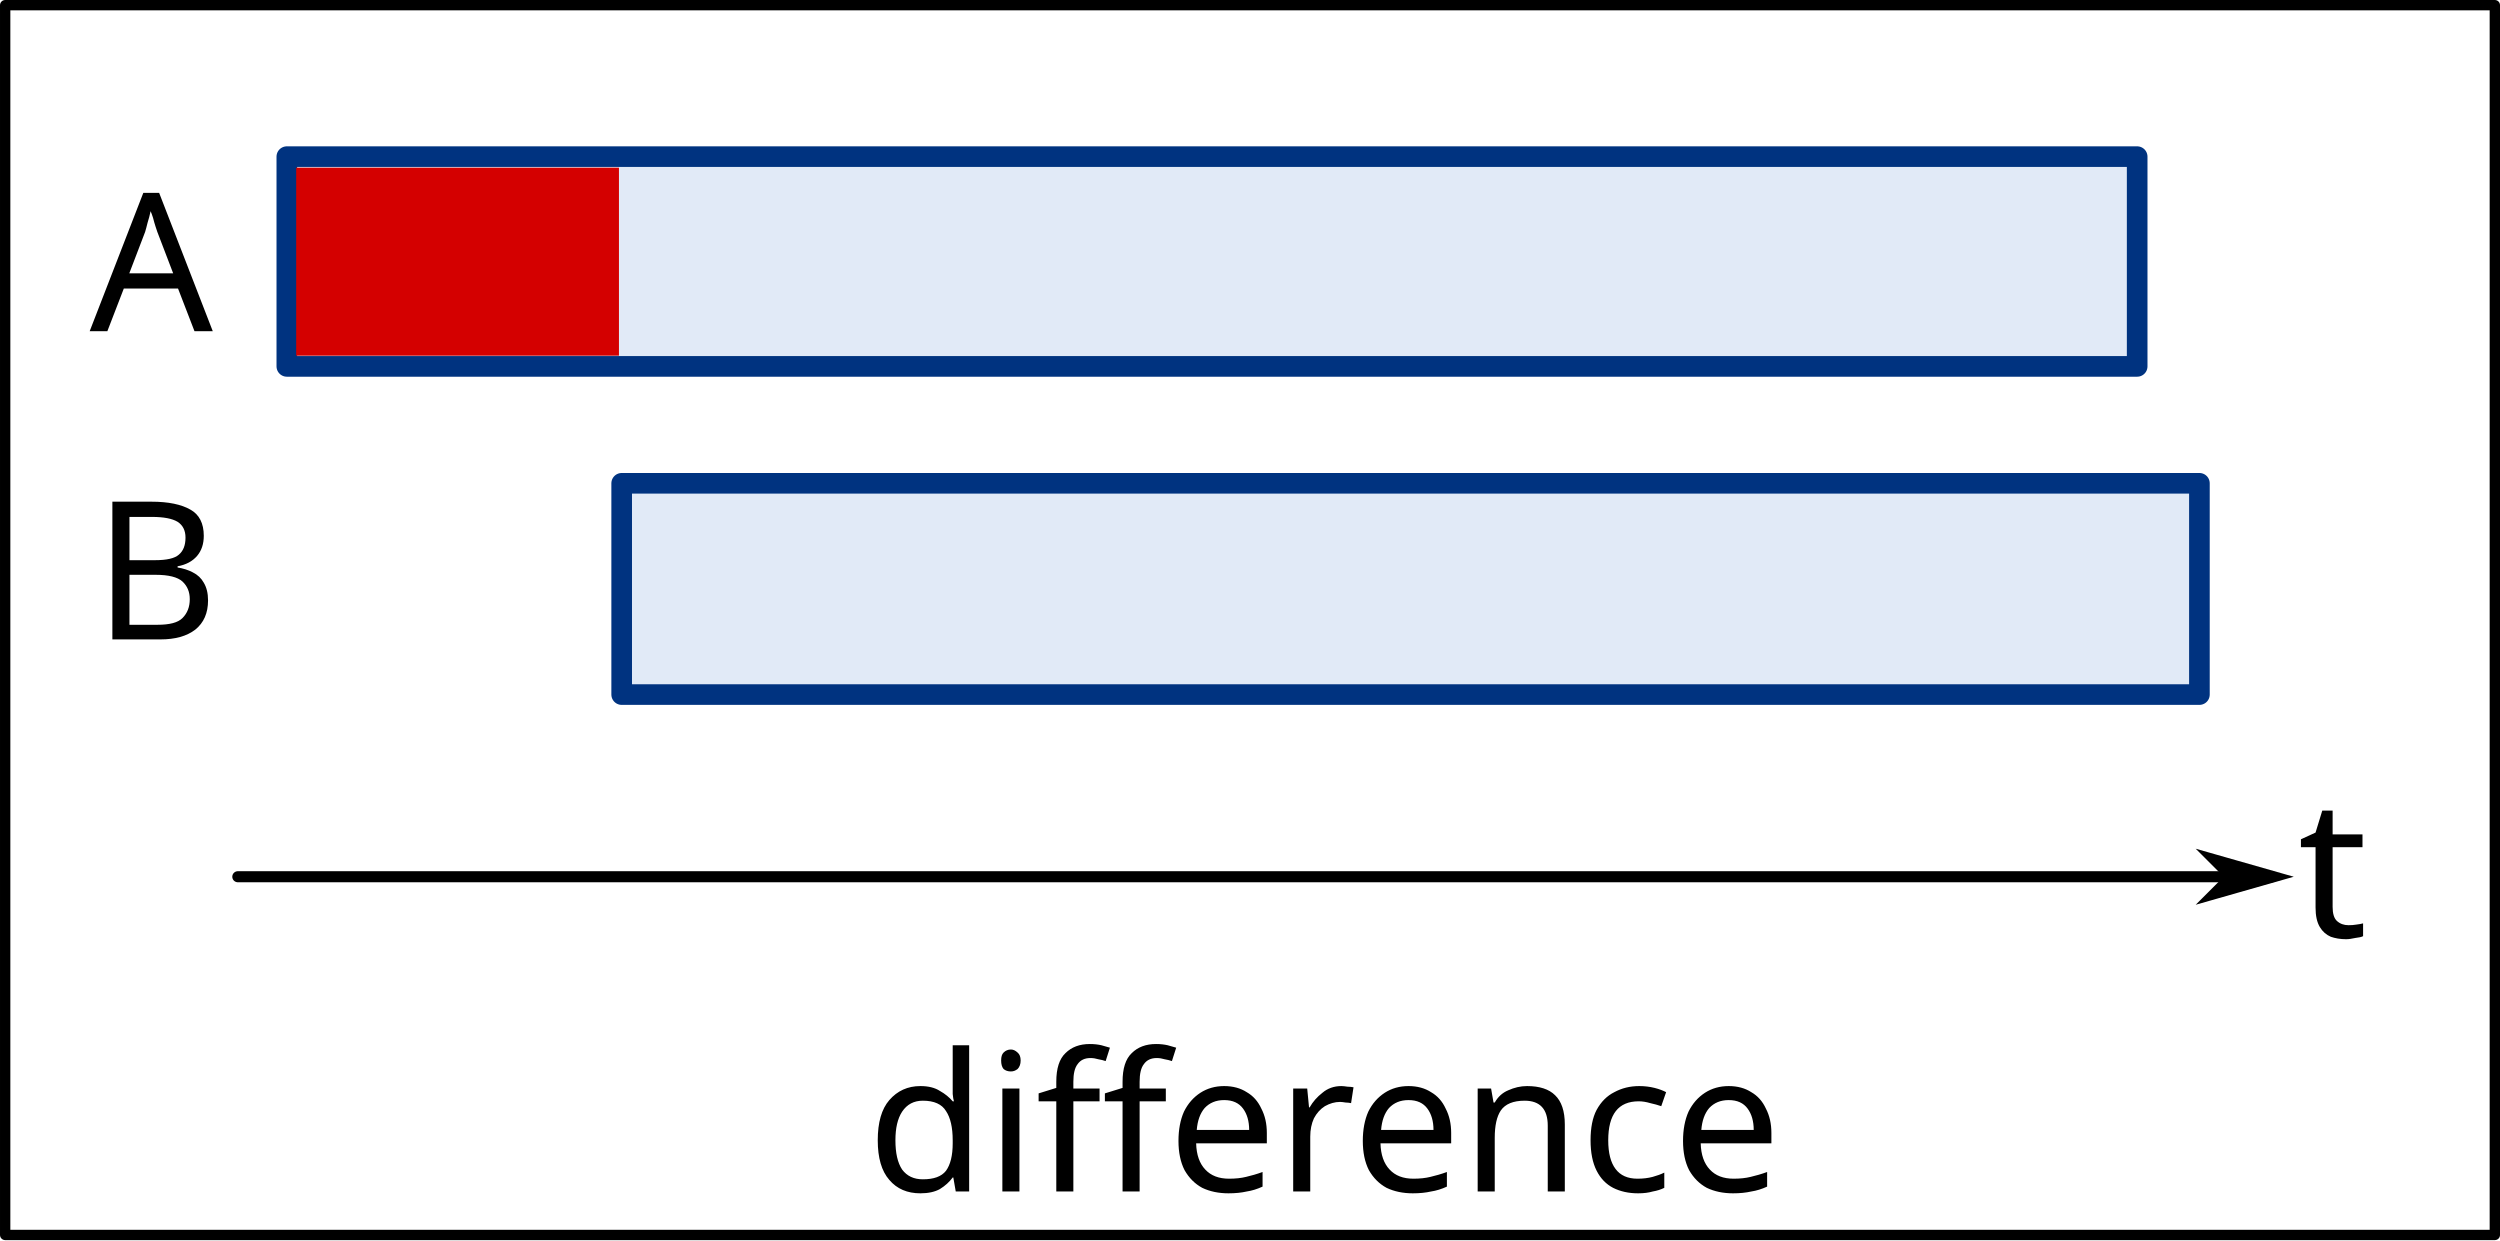
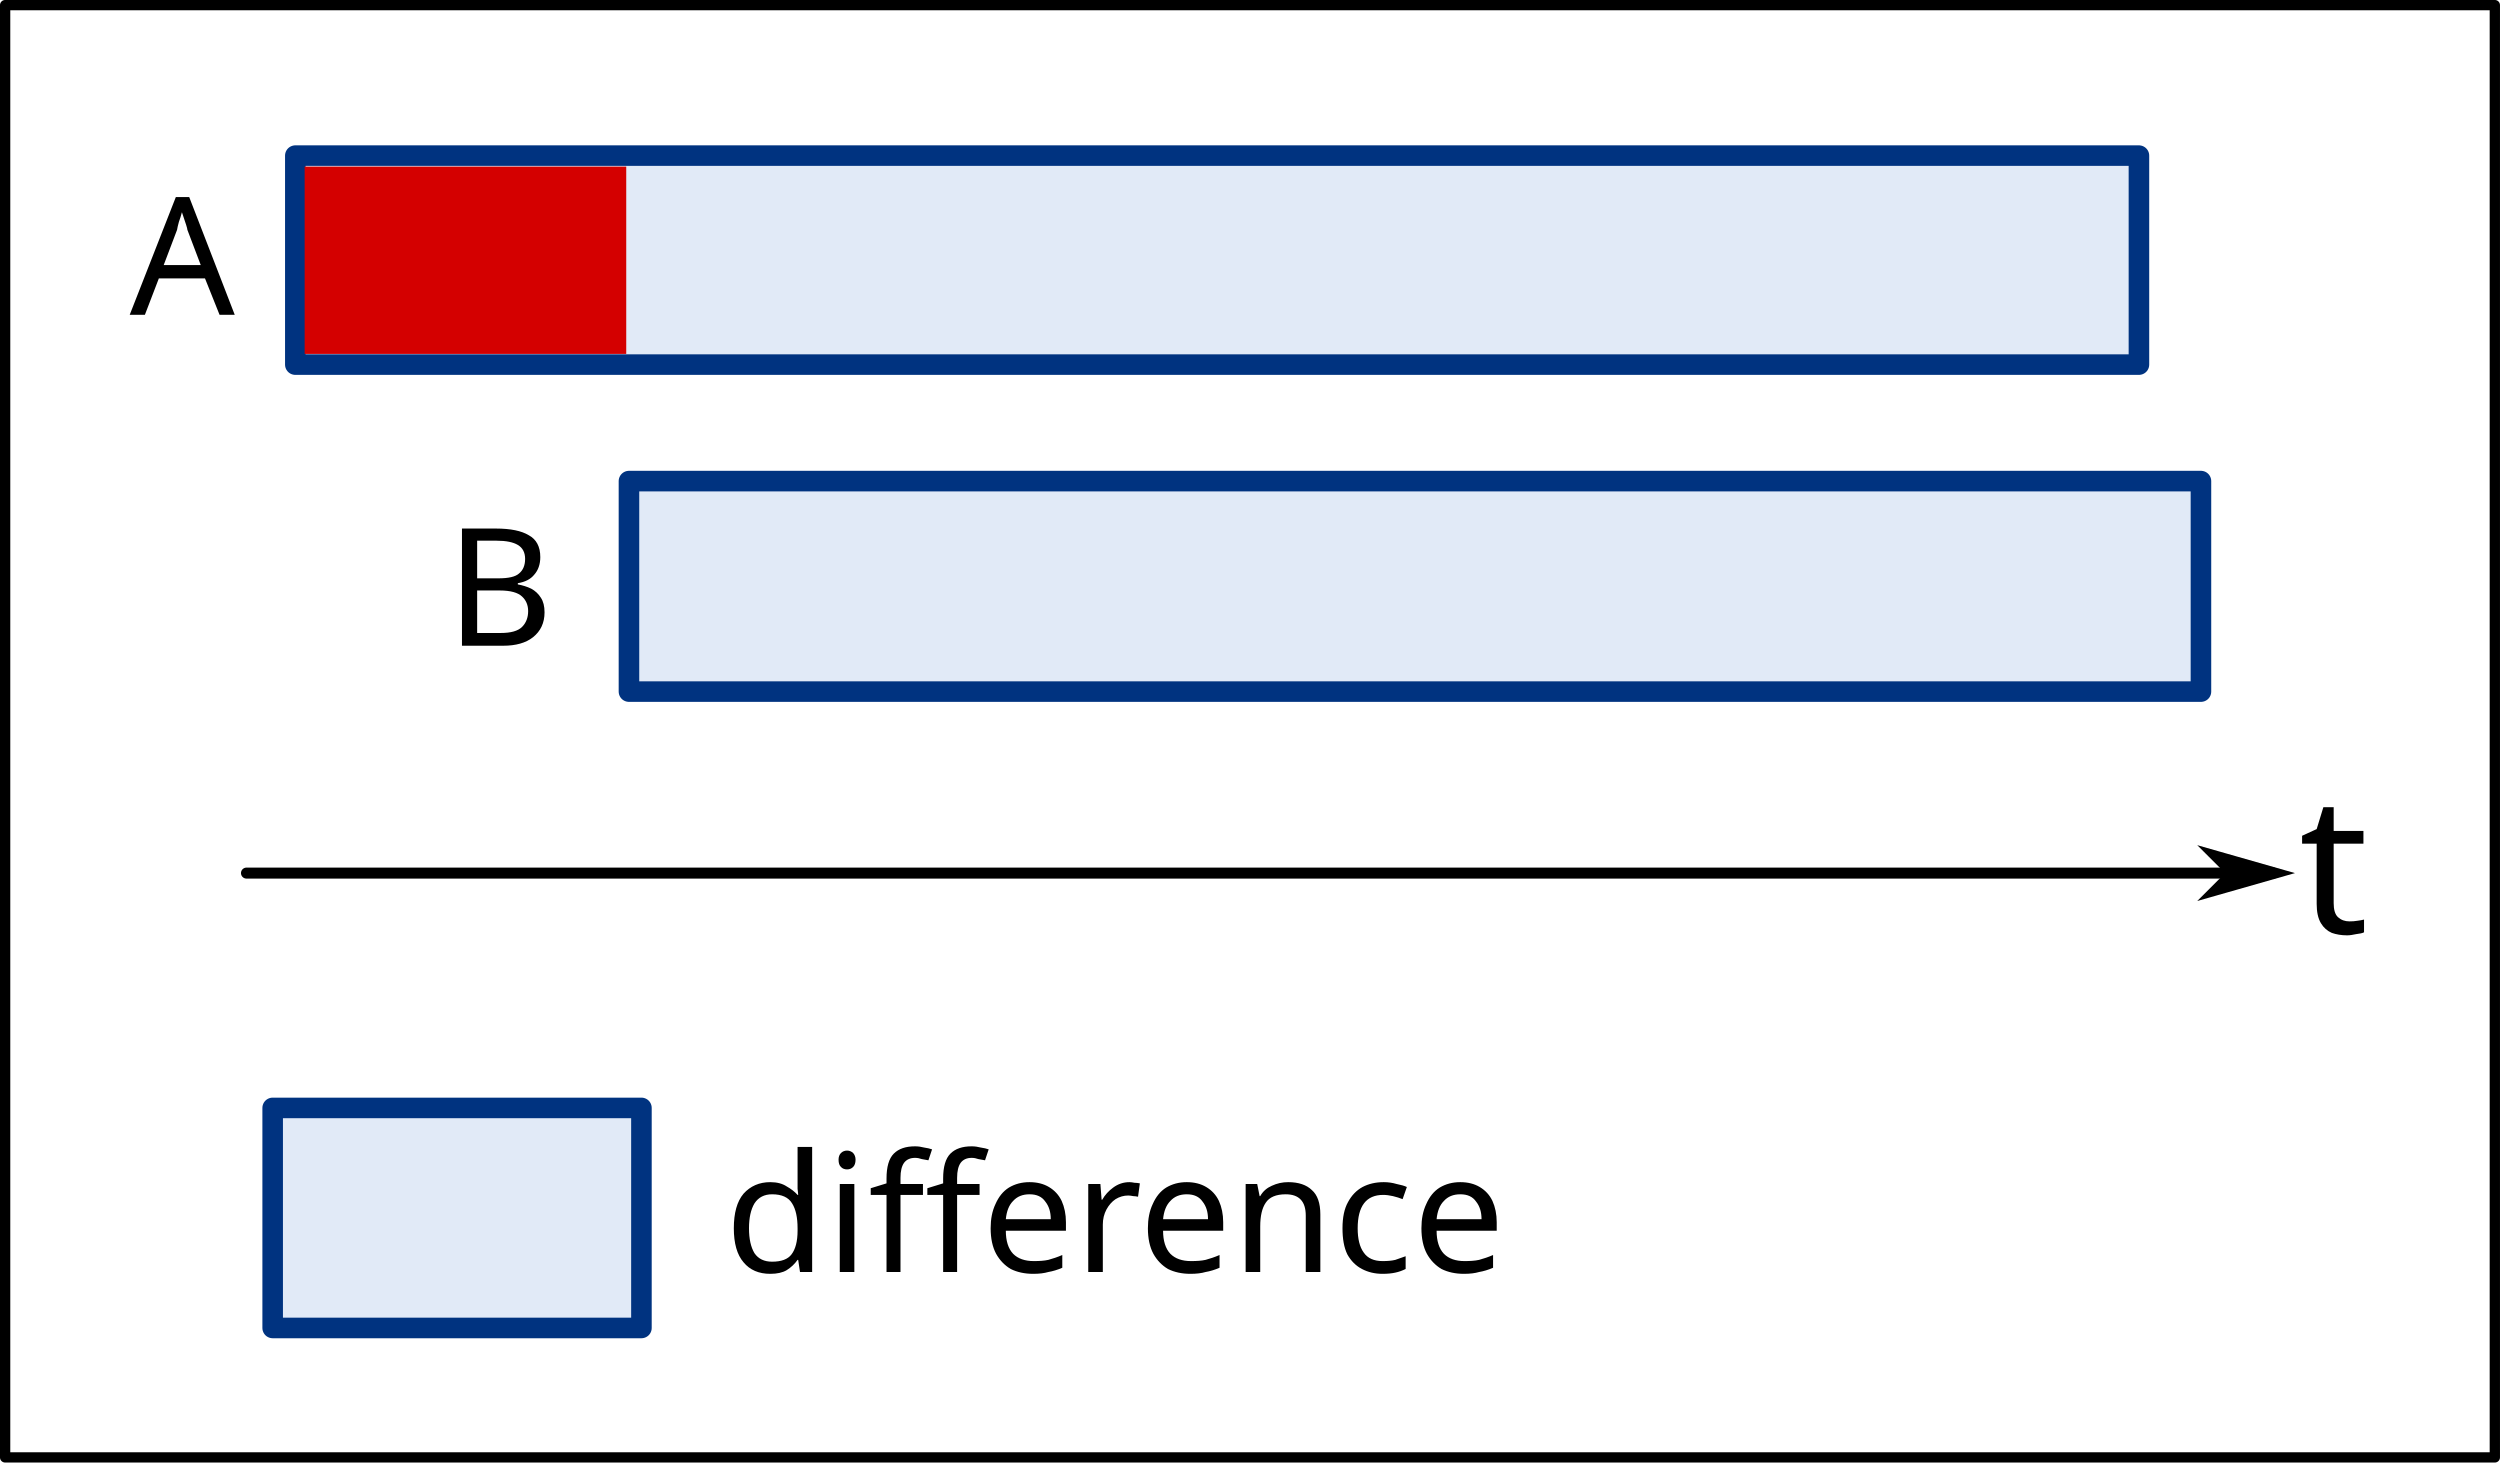
- <svg xmlns="http://www.w3.org/2000/svg" width="64.103mm" height="31.798mm" viewBox="0 0 64.103 31.798" version="1.1" id="SVGRoot">
+ <svg xmlns="http://www.w3.org/2000/svg" width="64.337mm" height="37.639mm" viewBox="0 0 64.337 37.639" version="1.1" id="SVGRoot">
  <defs id="defs3715">
    <marker orient="auto" refY="0" refX="0" id="Arrow1Mend" style="overflow:visible">
      <path id="path834" d="M 0,0 5,-5 -12.5,0 5,5 Z" style="fill:#000000;fill-opacity:1;fill-rule:evenodd;stroke:#000000;stroke-width:1pt;stroke-opacity:1" transform="matrix(-0.4,0,0,-0.4,-4,0)" />
    </marker>
    <marker orient="auto" refY="0" refX="0" id="Arrow2Lend" style="overflow:visible">
      <path id="path846" style="fill:#000000;fill-opacity:1;fill-rule:evenodd;stroke:#000000;stroke-width:0.625;stroke-linejoin:round;stroke-opacity:1" d="M 8.719,4.034 -2.207,0.016 8.719,-4.002 c -1.745,2.372 -1.735,5.617 -6e-7,8.035 z" transform="matrix(-1.1,0,0,-1.1,-1.1,0)" />
    </marker>
    <marker orient="auto" refY="0" refX="0" id="Arrow1Lend" style="overflow:visible">
      <path id="path828" d="M 0,0 5,-5 -12.5,0 5,5 Z" style="fill:#000000;fill-opacity:1;fill-rule:evenodd;stroke:#000000;stroke-width:1pt;stroke-opacity:1" transform="matrix(-0.8,0,0,-0.8,-10,0)" />
    </marker>
  </defs>
-   <g id="layer1" transform="translate(2.920594,-5.128437)">
+   <g id="layer1" transform="translate(3.166034,-5.140101)">
    <rect id="rect3731" width="47.445" height="5.378" x="4.434" y="9.145" style="fill:#d7e3f4;fill-opacity:0.749;stroke:#003380;stroke-width:0.529;stroke-linejoin:round;stroke-miterlimit:4;stroke-dasharray:none;stroke-opacity:1" />
    <rect style="fill:#d40000;fill-opacity:1;stroke:none;stroke-width:0.27;stroke-linejoin:round;stroke-miterlimit:4;stroke-dasharray:none;stroke-opacity:1" id="rect6127" width="8.276" height="4.82" x="4.674" y="9.428" />
    <rect style="fill:#d7e3f4;fill-opacity:0.749;stroke:#003380;stroke-width:0.529;stroke-linejoin:round;stroke-miterlimit:4;stroke-dasharray:none;stroke-opacity:1" y="17.521" x="13.02" height="5.417" width="40.455" id="rect4540" />
    <path style="fill:none;stroke:#000000;stroke-width:0.283;stroke-linecap:round;stroke-linejoin:miter;stroke-miterlimit:4;stroke-dasharray:none;stroke-opacity:1;marker-end:url(#Arrow1Mend)" d="M 3.177,27.609 H 55.337" id="path823" />
    <text xml:space="preserve" style="font-style:normal;font-weight:normal;font-size:10.583px;line-height:1.25;font-family:sans-serif;letter-spacing:0px;word-spacing:0px;fill:#000000;fill-opacity:1;stroke:none;stroke-width:0.265" x="55.999" y="29.163" id="text1137">
      <tspan id="tspan1135" x="55.999" y="29.163" style="font-size:4.939px;stroke-width:0.265">t</tspan>
    </text>
-     <rect style="opacity:1;fill:none;fill-opacity:1;stroke:#000000;stroke-width:0.265;stroke-linecap:round;stroke-linejoin:round;stroke-miterlimit:4;stroke-dasharray:none;stroke-opacity:1" id="rect1139" width="63.838" height="31.533" x="-2.788" y="5.261" />
-     <text id="text964" y="13.619" x="-0.622" style="font-style:normal;font-weight:normal;font-size:10.583px;line-height:1.25;font-family:sans-serif;letter-spacing:0px;word-spacing:0px;fill:#000000;fill-opacity:1;stroke:none;stroke-width:0.265" xml:space="preserve">
-       <tspan style="font-size:4.939px;stroke-width:0.265" y="13.619" x="-0.622" id="tspan962">A</tspan>
+     <rect style="opacity:1;fill:none;fill-opacity:1;stroke:#000000;stroke-width:0.265;stroke-linecap:round;stroke-linejoin:round;stroke-miterlimit:4;stroke-dasharray:none;stroke-opacity:1" id="rect1139" width="64.072" height="37.374" x="-3.034" y="5.272" />
+     <text id="text964" y="13.245" x="0.173" style="font-style:normal;font-variant:normal;font-weight:normal;font-stretch:normal;font-size:4.233px;line-height:1.25;font-family:sans-serif;-inkscape-font-specification:'sans-serif, Normal';font-variant-ligatures:normal;font-variant-caps:normal;font-variant-numeric:normal;font-feature-settings:normal;text-align:start;letter-spacing:0px;word-spacing:0px;writing-mode:lr-tb;text-anchor:start;fill:#000000;fill-opacity:1;stroke:none;stroke-width:0.265" xml:space="preserve">
+       <tspan id="tspan858" x="0.173" y="13.245">A</tspan>
    </text>
-     <text xml:space="preserve" style="font-style:normal;font-weight:normal;font-size:10.583px;line-height:1.25;font-family:sans-serif;letter-spacing:0px;word-spacing:0px;fill:#000000;fill-opacity:1;stroke:none;stroke-width:0.265" x="-0.523" y="21.524" id="text968">
-       <tspan id="tspan966" x="-0.523" y="21.524" style="font-size:4.939px;stroke-width:0.265">B</tspan>
+     <text xml:space="preserve" style="font-style:normal;font-variant:normal;font-weight:normal;font-stretch:normal;font-size:4.233px;line-height:1.25;font-family:sans-serif;-inkscape-font-specification:'sans-serif, Normal';font-variant-ligatures:normal;font-variant-caps:normal;font-variant-numeric:normal;font-feature-settings:normal;text-align:start;letter-spacing:0px;word-spacing:0px;writing-mode:lr-tb;text-anchor:start;fill:#000000;fill-opacity:1;stroke:none;stroke-width:0.265" x="8.317" y="21.757" id="text968">
+       <tspan id="tspan860" x="8.317" y="21.757">B</tspan>
    </text>
-     <text id="text972" y="35.679" x="19.321" style="font-style:normal;font-weight:normal;font-size:10.583px;line-height:1.25;font-family:sans-serif;letter-spacing:0px;word-spacing:0px;fill:#000000;fill-opacity:1;stroke:none;stroke-width:0.265" xml:space="preserve">
-       <tspan style="font-size:4.939px;stroke-width:0.265" y="35.679" x="19.321" id="tspan970">difference</tspan>
+     <text id="text972" y="37.877" x="15.486" style="font-style:normal;font-variant:normal;font-weight:normal;font-stretch:normal;font-size:4.233px;line-height:1.25;font-family:sans-serif;-inkscape-font-specification:'sans-serif, Normal';font-variant-ligatures:normal;font-variant-caps:normal;font-variant-numeric:normal;font-feature-settings:normal;text-align:start;letter-spacing:0px;word-spacing:0px;writing-mode:lr-tb;text-anchor:start;fill:#000000;fill-opacity:1;stroke:none;stroke-width:0.265" xml:space="preserve">
+       <tspan style="font-style:normal;font-variant:normal;font-weight:normal;font-stretch:normal;font-size:4.233px;font-family:sans-serif;-inkscape-font-specification:'sans-serif, Normal';font-variant-ligatures:normal;font-variant-caps:normal;font-variant-numeric:normal;font-feature-settings:normal;text-align:start;writing-mode:lr-tb;text-anchor:start;stroke-width:0.265" y="37.877" x="15.486" id="tspan970">difference</tspan>
    </text>
+     <rect style="fill:#d7e3f4;fill-opacity:0.749;stroke:#003380;stroke-width:0.529;stroke-linejoin:round;stroke-miterlimit:4;stroke-dasharray:none;stroke-opacity:1" y="33.652" x="3.851" height="5.663" width="9.49" id="rect856" />
  </g>
</svg>
